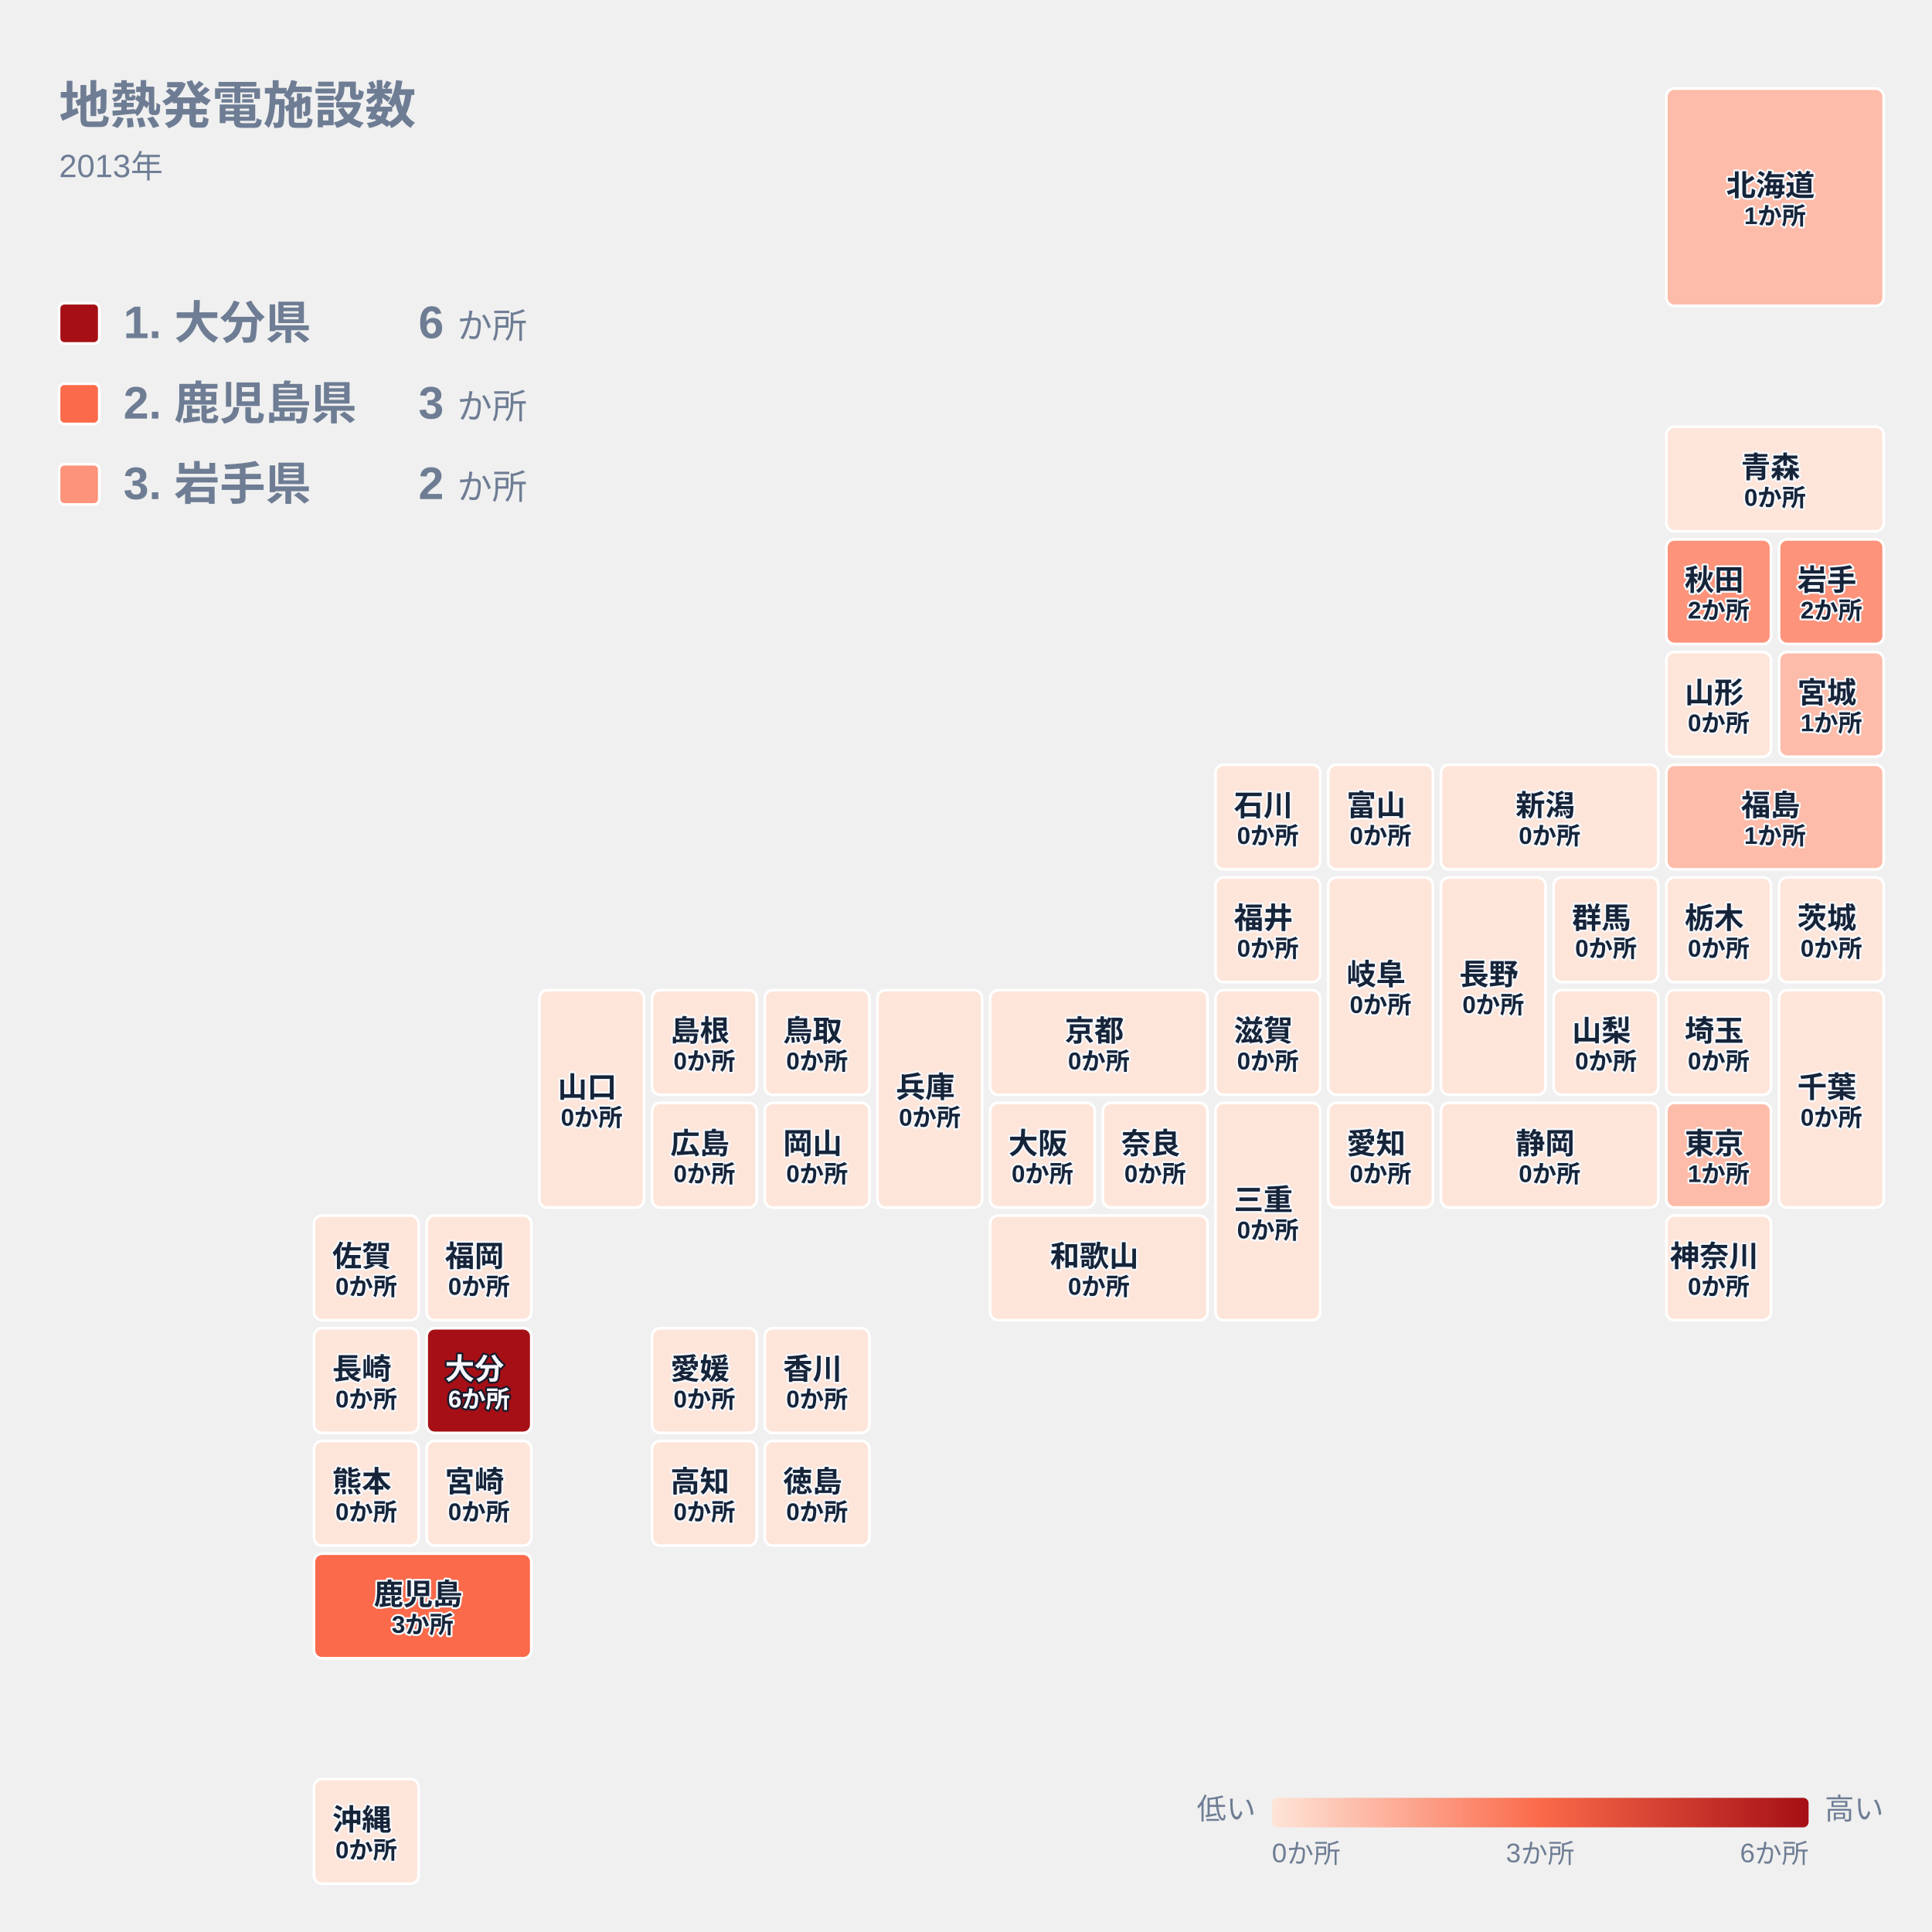
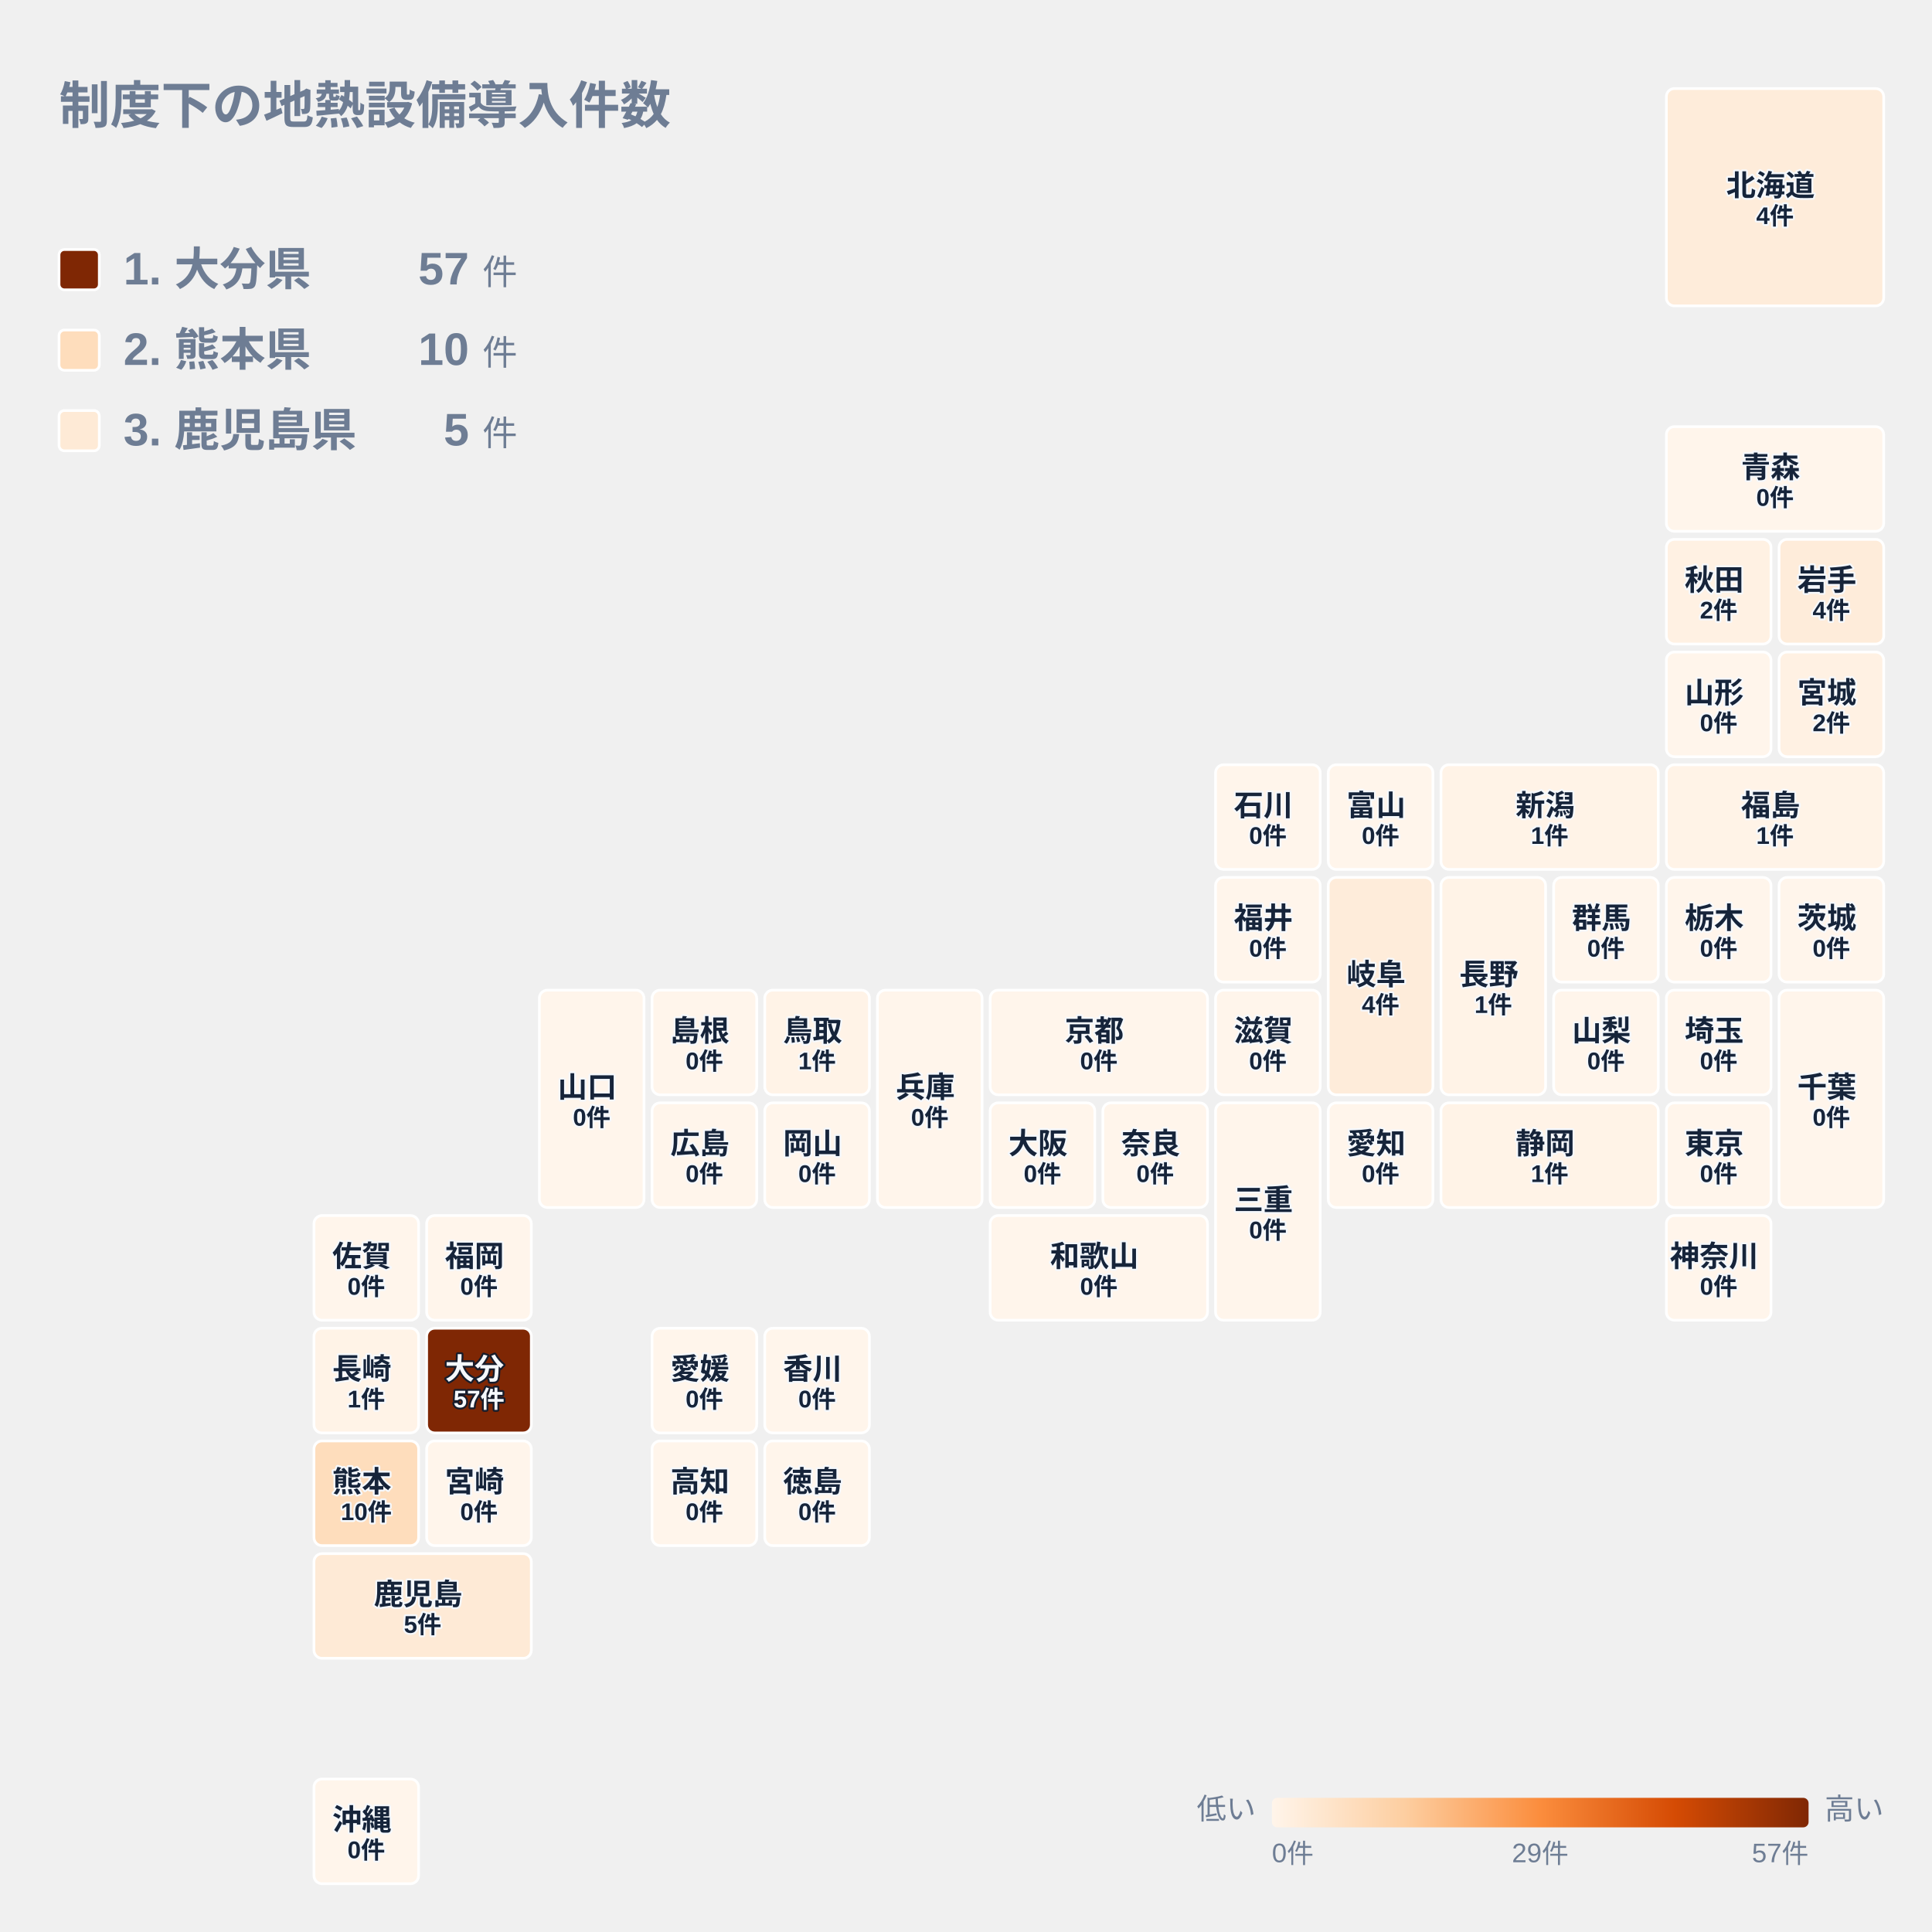
- <svg xmlns="http://www.w3.org/2000/svg" width="720" height="720" viewBox="0 0 720 720" role="img" aria-label="地熱発電施設数">
-   <text x="22" y="46" font-family="'Helvetica Neue', Arial, 'Hiragino Kaku Gothic ProN', sans-serif" font-size="19" font-weight="bold" fill="#6e7d94">地熱発電施設数</text>
-   <text x="22" y="66" font-family="'Helvetica Neue', Arial, 'Hiragino Kaku Gothic ProN', sans-serif" font-size="12" fill="#6e7d94">2013年</text>
-   <rect x="22" y="113" width="15" height="15" rx="2" fill="rgb(165,15,21)" stroke="#ffffff" stroke-width="1" />
-   <text x="46" y="126" font-family="'Helvetica Neue', Arial, 'Hiragino Kaku Gothic ProN', sans-serif" font-size="17" font-weight="600" fill="#6e7d94">1. 大分県</text>
-   <text x="165.4" y="126" font-family="'Helvetica Neue', Arial, 'Hiragino Kaku Gothic ProN', sans-serif" font-size="17" font-weight="700" fill="#6e7d94" text-anchor="end">6</text>
-   <text x="170.4" y="126" font-family="'Helvetica Neue', Arial, 'Hiragino Kaku Gothic ProN', sans-serif" font-size="13" fill="#6e7d94">か所</text>
-   <rect x="22" y="143" width="15" height="15" rx="2" fill="rgb(251,106,74)" stroke="#ffffff" stroke-width="1" />
-   <text x="46" y="156" font-family="'Helvetica Neue', Arial, 'Hiragino Kaku Gothic ProN', sans-serif" font-size="17" font-weight="600" fill="#6e7d94">2. 鹿児島県</text>
-   <text x="165.4" y="156" font-family="'Helvetica Neue', Arial, 'Hiragino Kaku Gothic ProN', sans-serif" font-size="17" font-weight="700" fill="#6e7d94" text-anchor="end">3</text>
-   <text x="170.4" y="156" font-family="'Helvetica Neue', Arial, 'Hiragino Kaku Gothic ProN', sans-serif" font-size="13" fill="#6e7d94">か所</text>
-   <rect x="22" y="173" width="15" height="15" rx="2" fill="rgb(252,147,122)" stroke="#ffffff" stroke-width="1" />
-   <text x="46" y="186" font-family="'Helvetica Neue', Arial, 'Hiragino Kaku Gothic ProN', sans-serif" font-size="17" font-weight="600" fill="#6e7d94">3. 岩手県</text>
-   <text x="165.4" y="186" font-family="'Helvetica Neue', Arial, 'Hiragino Kaku Gothic ProN', sans-serif" font-size="17" font-weight="700" fill="#6e7d94" text-anchor="end">2</text>
-   <text x="170.4" y="186" font-family="'Helvetica Neue', Arial, 'Hiragino Kaku Gothic ProN', sans-serif" font-size="13" fill="#6e7d94">か所</text>
-   <g aria-label="群馬県 0か所">
-     <rect x="579.0" y="327.0" width="39" height="39" rx="3" fill="rgb(254,229,217)" stroke="#ffffff" stroke-width="1" />
+ <svg xmlns="http://www.w3.org/2000/svg" width="720" height="720" viewBox="0 0 720 720" role="img" aria-label="制度下の地熱設備導入件数">
+   <text x="22" y="46" font-family="'Helvetica Neue', Arial, 'Hiragino Kaku Gothic ProN', sans-serif" font-size="19" font-weight="bold" fill="#6e7d94">制度下の地熱設備導入件数</text>
+   <rect x="22" y="93" width="15" height="15" rx="2" fill="rgb(127, 39, 4)" stroke="#ffffff" stroke-width="1" />
+   <text x="46" y="106" font-family="'Helvetica Neue', Arial, 'Hiragino Kaku Gothic ProN', sans-serif" font-size="17" font-weight="600" fill="#6e7d94">1. 大分県</text>
+   <text x="174.8" y="106" font-family="'Helvetica Neue', Arial, 'Hiragino Kaku Gothic ProN', sans-serif" font-size="17" font-weight="700" fill="#6e7d94" text-anchor="end">57</text>
+   <text x="179.8" y="106" font-family="'Helvetica Neue', Arial, 'Hiragino Kaku Gothic ProN', sans-serif" font-size="13" fill="#6e7d94">件</text>
+   <rect x="22" y="123" width="15" height="15" rx="2" fill="rgb(254, 221, 188)" stroke="#ffffff" stroke-width="1" />
+   <text x="46" y="136" font-family="'Helvetica Neue', Arial, 'Hiragino Kaku Gothic ProN', sans-serif" font-size="17" font-weight="600" fill="#6e7d94">2. 熊本県</text>
+   <text x="174.8" y="136" font-family="'Helvetica Neue', Arial, 'Hiragino Kaku Gothic ProN', sans-serif" font-size="17" font-weight="700" fill="#6e7d94" text-anchor="end">10</text>
+   <text x="179.8" y="136" font-family="'Helvetica Neue', Arial, 'Hiragino Kaku Gothic ProN', sans-serif" font-size="13" fill="#6e7d94">件</text>
+   <rect x="22" y="153" width="15" height="15" rx="2" fill="rgb(254, 234, 214)" stroke="#ffffff" stroke-width="1" />
+   <text x="46" y="166" font-family="'Helvetica Neue', Arial, 'Hiragino Kaku Gothic ProN', sans-serif" font-size="17" font-weight="600" fill="#6e7d94">3. 鹿児島県</text>
+   <text x="174.8" y="166" font-family="'Helvetica Neue', Arial, 'Hiragino Kaku Gothic ProN', sans-serif" font-size="17" font-weight="700" fill="#6e7d94" text-anchor="end">5</text>
+   <text x="179.8" y="166" font-family="'Helvetica Neue', Arial, 'Hiragino Kaku Gothic ProN', sans-serif" font-size="13" fill="#6e7d94">件</text>
+   <g aria-label="群馬県 0件">
+     <rect x="579.0" y="327.0" width="39" height="39" rx="3" fill="rgb(255, 245, 235)" stroke="#ffffff" stroke-width="1" />
    <text font-family="'Helvetica Neue', Arial, 'Hiragino Kaku Gothic ProN', sans-serif" fill="#16243a" text-anchor="middle" paint-order="stroke" stroke="#f5f8fc" stroke-width="1.4" stroke-linejoin="round">
      <tspan x="598.5" y="346.0" font-size="11" font-weight="700">群馬</tspan>
-       <tspan x="598.5" y="356.5" font-size="9" font-weight="600">0か所</tspan>
-     </text>
-   </g>
-   <g aria-label="埼玉県 0か所">
-     <rect x="621.0" y="369.0" width="39" height="39" rx="3" fill="rgb(254,229,217)" stroke="#ffffff" stroke-width="1" />
+       <tspan x="598.5" y="356.5" font-size="9" font-weight="600">0件</tspan>
+     </text>
+   </g>
+   <g aria-label="埼玉県 0件">
+     <rect x="621.0" y="369.0" width="39" height="39" rx="3" fill="rgb(255, 245, 235)" stroke="#ffffff" stroke-width="1" />
    <text font-family="'Helvetica Neue', Arial, 'Hiragino Kaku Gothic ProN', sans-serif" fill="#16243a" text-anchor="middle" paint-order="stroke" stroke="#f5f8fc" stroke-width="1.4" stroke-linejoin="round">
      <tspan x="640.5" y="388.0" font-size="11" font-weight="700">埼玉</tspan>
-       <tspan x="640.5" y="398.5" font-size="9" font-weight="600">0か所</tspan>
-     </text>
-   </g>
-   <g aria-label="千葉県 0か所">
-     <rect x="663.0" y="369.0" width="39" height="81" rx="3" fill="rgb(254,229,217)" stroke="#ffffff" stroke-width="1" />
+       <tspan x="640.5" y="398.5" font-size="9" font-weight="600">0件</tspan>
+     </text>
+   </g>
+   <g aria-label="千葉県 0件">
+     <rect x="663.0" y="369.0" width="39" height="81" rx="3" fill="rgb(255, 245, 235)" stroke="#ffffff" stroke-width="1" />
    <text font-family="'Helvetica Neue', Arial, 'Hiragino Kaku Gothic ProN', sans-serif" fill="#16243a" text-anchor="middle" paint-order="stroke" stroke="#f5f8fc" stroke-width="1.4" stroke-linejoin="round">
      <tspan x="682.5" y="409.0" font-size="11" font-weight="700">千葉</tspan>
-       <tspan x="682.5" y="419.5" font-size="9" font-weight="600">0か所</tspan>
-     </text>
-   </g>
-   <g aria-label="東京都 1か所">
-     <rect x="621.0" y="411.0" width="39" height="39" rx="3" fill="rgb(253,188,169)" stroke="#ffffff" stroke-width="1" />
+       <tspan x="682.5" y="419.5" font-size="9" font-weight="600">0件</tspan>
+     </text>
+   </g>
+   <g aria-label="東京都 0件">
+     <rect x="621.0" y="411.0" width="39" height="39" rx="3" fill="rgb(255, 245, 235)" stroke="#ffffff" stroke-width="1" />
    <text font-family="'Helvetica Neue', Arial, 'Hiragino Kaku Gothic ProN', sans-serif" fill="#16243a" text-anchor="middle" paint-order="stroke" stroke="#f5f8fc" stroke-width="1.4" stroke-linejoin="round">
      <tspan x="640.5" y="430.0" font-size="11" font-weight="700">東京</tspan>
-       <tspan x="640.5" y="440.5" font-size="9" font-weight="600">1か所</tspan>
-     </text>
-   </g>
-   <g aria-label="神奈川県 0か所">
-     <rect x="621.0" y="453.0" width="39" height="39" rx="3" fill="rgb(254,229,217)" stroke="#ffffff" stroke-width="1" />
+       <tspan x="640.5" y="440.5" font-size="9" font-weight="600">0件</tspan>
+     </text>
+   </g>
+   <g aria-label="神奈川県 0件">
+     <rect x="621.0" y="453.0" width="39" height="39" rx="3" fill="rgb(255, 245, 235)" stroke="#ffffff" stroke-width="1" />
    <text font-family="'Helvetica Neue', Arial, 'Hiragino Kaku Gothic ProN', sans-serif" fill="#16243a" text-anchor="middle" paint-order="stroke" stroke="#f5f8fc" stroke-width="1.4" stroke-linejoin="round">
      <tspan x="640.5" y="472.0" font-size="11" font-weight="700">神奈川</tspan>
-       <tspan x="640.5" y="482.5" font-size="9" font-weight="600">0か所</tspan>
-     </text>
-   </g>
-   <g aria-label="新潟県 0か所">
-     <rect x="537.0" y="285.0" width="81" height="39" rx="3" fill="rgb(254,229,217)" stroke="#ffffff" stroke-width="1" />
+       <tspan x="640.5" y="482.5" font-size="9" font-weight="600">0件</tspan>
+     </text>
+   </g>
+   <g aria-label="新潟県 1件">
+     <rect x="537.0" y="285.0" width="81" height="39" rx="3" fill="rgb(255, 243, 231)" stroke="#ffffff" stroke-width="1" />
    <text font-family="'Helvetica Neue', Arial, 'Hiragino Kaku Gothic ProN', sans-serif" fill="#16243a" text-anchor="middle" paint-order="stroke" stroke="#f5f8fc" stroke-width="1.4" stroke-linejoin="round">
      <tspan x="577.5" y="304.0" font-size="11" font-weight="700">新潟</tspan>
-       <tspan x="577.5" y="314.5" font-size="9" font-weight="600">0か所</tspan>
-     </text>
-   </g>
-   <g aria-label="富山県 0か所">
-     <rect x="495.0" y="285.0" width="39" height="39" rx="3" fill="rgb(254,229,217)" stroke="#ffffff" stroke-width="1" />
+       <tspan x="577.5" y="314.5" font-size="9" font-weight="600">1件</tspan>
+     </text>
+   </g>
+   <g aria-label="富山県 0件">
+     <rect x="495.0" y="285.0" width="39" height="39" rx="3" fill="rgb(255, 245, 235)" stroke="#ffffff" stroke-width="1" />
    <text font-family="'Helvetica Neue', Arial, 'Hiragino Kaku Gothic ProN', sans-serif" fill="#16243a" text-anchor="middle" paint-order="stroke" stroke="#f5f8fc" stroke-width="1.4" stroke-linejoin="round">
      <tspan x="514.5" y="304.0" font-size="11" font-weight="700">富山</tspan>
-       <tspan x="514.5" y="314.5" font-size="9" font-weight="600">0か所</tspan>
-     </text>
-   </g>
-   <g aria-label="石川県 0か所">
-     <rect x="453.0" y="285.0" width="39" height="39" rx="3" fill="rgb(254,229,217)" stroke="#ffffff" stroke-width="1" />
+       <tspan x="514.5" y="314.5" font-size="9" font-weight="600">0件</tspan>
+     </text>
+   </g>
+   <g aria-label="石川県 0件">
+     <rect x="453.0" y="285.0" width="39" height="39" rx="3" fill="rgb(255, 245, 235)" stroke="#ffffff" stroke-width="1" />
    <text font-family="'Helvetica Neue', Arial, 'Hiragino Kaku Gothic ProN', sans-serif" fill="#16243a" text-anchor="middle" paint-order="stroke" stroke="#f5f8fc" stroke-width="1.4" stroke-linejoin="round">
      <tspan x="472.5" y="304.0" font-size="11" font-weight="700">石川</tspan>
-       <tspan x="472.5" y="314.5" font-size="9" font-weight="600">0か所</tspan>
-     </text>
-   </g>
-   <g aria-label="福井県 0か所">
-     <rect x="453.0" y="327.0" width="39" height="39" rx="3" fill="rgb(254,229,217)" stroke="#ffffff" stroke-width="1" />
+       <tspan x="472.5" y="314.5" font-size="9" font-weight="600">0件</tspan>
+     </text>
+   </g>
+   <g aria-label="福井県 0件">
+     <rect x="453.0" y="327.0" width="39" height="39" rx="3" fill="rgb(255, 245, 235)" stroke="#ffffff" stroke-width="1" />
    <text font-family="'Helvetica Neue', Arial, 'Hiragino Kaku Gothic ProN', sans-serif" fill="#16243a" text-anchor="middle" paint-order="stroke" stroke="#f5f8fc" stroke-width="1.4" stroke-linejoin="round">
      <tspan x="472.5" y="346.0" font-size="11" font-weight="700">福井</tspan>
-       <tspan x="472.5" y="356.5" font-size="9" font-weight="600">0か所</tspan>
-     </text>
-   </g>
-   <g aria-label="山梨県 0か所">
-     <rect x="579.0" y="369.0" width="39" height="39" rx="3" fill="rgb(254,229,217)" stroke="#ffffff" stroke-width="1" />
+       <tspan x="472.5" y="356.5" font-size="9" font-weight="600">0件</tspan>
+     </text>
+   </g>
+   <g aria-label="山梨県 0件">
+     <rect x="579.0" y="369.0" width="39" height="39" rx="3" fill="rgb(255, 245, 235)" stroke="#ffffff" stroke-width="1" />
    <text font-family="'Helvetica Neue', Arial, 'Hiragino Kaku Gothic ProN', sans-serif" fill="#16243a" text-anchor="middle" paint-order="stroke" stroke="#f5f8fc" stroke-width="1.4" stroke-linejoin="round">
      <tspan x="598.5" y="388.0" font-size="11" font-weight="700">山梨</tspan>
-       <tspan x="598.5" y="398.5" font-size="9" font-weight="600">0か所</tspan>
-     </text>
-   </g>
-   <g aria-label="長野県 0か所">
-     <rect x="537.0" y="327.0" width="39" height="81" rx="3" fill="rgb(254,229,217)" stroke="#ffffff" stroke-width="1" />
+       <tspan x="598.5" y="398.5" font-size="9" font-weight="600">0件</tspan>
+     </text>
+   </g>
+   <g aria-label="長野県 1件">
+     <rect x="537.0" y="327.0" width="39" height="81" rx="3" fill="rgb(255, 243, 231)" stroke="#ffffff" stroke-width="1" />
    <text font-family="'Helvetica Neue', Arial, 'Hiragino Kaku Gothic ProN', sans-serif" fill="#16243a" text-anchor="middle" paint-order="stroke" stroke="#f5f8fc" stroke-width="1.4" stroke-linejoin="round">
      <tspan x="556.5" y="367.0" font-size="11" font-weight="700">長野</tspan>
-       <tspan x="556.5" y="377.5" font-size="9" font-weight="600">0か所</tspan>
-     </text>
-   </g>
-   <g aria-label="岐阜県 0か所">
-     <rect x="495.0" y="327.0" width="39" height="81" rx="3" fill="rgb(254,229,217)" stroke="#ffffff" stroke-width="1" />
+       <tspan x="556.5" y="377.5" font-size="9" font-weight="600">1件</tspan>
+     </text>
+   </g>
+   <g aria-label="岐阜県 4件">
+     <rect x="495.0" y="327.0" width="39" height="81" rx="3" fill="rgb(254, 236, 218)" stroke="#ffffff" stroke-width="1" />
    <text font-family="'Helvetica Neue', Arial, 'Hiragino Kaku Gothic ProN', sans-serif" fill="#16243a" text-anchor="middle" paint-order="stroke" stroke="#f5f8fc" stroke-width="1.4" stroke-linejoin="round">
      <tspan x="514.5" y="367.0" font-size="11" font-weight="700">岐阜</tspan>
-       <tspan x="514.5" y="377.5" font-size="9" font-weight="600">0か所</tspan>
-     </text>
-   </g>
-   <g aria-label="静岡県 0か所">
-     <rect x="537.0" y="411.0" width="81" height="39" rx="3" fill="rgb(254,229,217)" stroke="#ffffff" stroke-width="1" />
+       <tspan x="514.5" y="377.5" font-size="9" font-weight="600">4件</tspan>
+     </text>
+   </g>
+   <g aria-label="静岡県 1件">
+     <rect x="537.0" y="411.0" width="81" height="39" rx="3" fill="rgb(255, 243, 231)" stroke="#ffffff" stroke-width="1" />
    <text font-family="'Helvetica Neue', Arial, 'Hiragino Kaku Gothic ProN', sans-serif" fill="#16243a" text-anchor="middle" paint-order="stroke" stroke="#f5f8fc" stroke-width="1.4" stroke-linejoin="round">
      <tspan x="577.5" y="430.0" font-size="11" font-weight="700">静岡</tspan>
-       <tspan x="577.5" y="440.5" font-size="9" font-weight="600">0か所</tspan>
-     </text>
-   </g>
-   <g aria-label="愛知県 0か所">
-     <rect x="495.0" y="411.0" width="39" height="39" rx="3" fill="rgb(254,229,217)" stroke="#ffffff" stroke-width="1" />
+       <tspan x="577.5" y="440.5" font-size="9" font-weight="600">1件</tspan>
+     </text>
+   </g>
+   <g aria-label="愛知県 0件">
+     <rect x="495.0" y="411.0" width="39" height="39" rx="3" fill="rgb(255, 245, 235)" stroke="#ffffff" stroke-width="1" />
    <text font-family="'Helvetica Neue', Arial, 'Hiragino Kaku Gothic ProN', sans-serif" fill="#16243a" text-anchor="middle" paint-order="stroke" stroke="#f5f8fc" stroke-width="1.4" stroke-linejoin="round">
      <tspan x="514.5" y="430.0" font-size="11" font-weight="700">愛知</tspan>
-       <tspan x="514.5" y="440.5" font-size="9" font-weight="600">0か所</tspan>
-     </text>
-   </g>
-   <g aria-label="三重県 0か所">
-     <rect x="453.0" y="411.0" width="39" height="81" rx="3" fill="rgb(254,229,217)" stroke="#ffffff" stroke-width="1" />
+       <tspan x="514.5" y="440.5" font-size="9" font-weight="600">0件</tspan>
+     </text>
+   </g>
+   <g aria-label="三重県 0件">
+     <rect x="453.0" y="411.0" width="39" height="81" rx="3" fill="rgb(255, 245, 235)" stroke="#ffffff" stroke-width="1" />
    <text font-family="'Helvetica Neue', Arial, 'Hiragino Kaku Gothic ProN', sans-serif" fill="#16243a" text-anchor="middle" paint-order="stroke" stroke="#f5f8fc" stroke-width="1.4" stroke-linejoin="round">
      <tspan x="472.5" y="451.0" font-size="11" font-weight="700">三重</tspan>
-       <tspan x="472.5" y="461.5" font-size="9" font-weight="600">0か所</tspan>
-     </text>
-   </g>
-   <g aria-label="滋賀県 0か所">
-     <rect x="453.0" y="369.0" width="39" height="39" rx="3" fill="rgb(254,229,217)" stroke="#ffffff" stroke-width="1" />
+       <tspan x="472.5" y="461.5" font-size="9" font-weight="600">0件</tspan>
+     </text>
+   </g>
+   <g aria-label="滋賀県 0件">
+     <rect x="453.0" y="369.0" width="39" height="39" rx="3" fill="rgb(255, 245, 235)" stroke="#ffffff" stroke-width="1" />
    <text font-family="'Helvetica Neue', Arial, 'Hiragino Kaku Gothic ProN', sans-serif" fill="#16243a" text-anchor="middle" paint-order="stroke" stroke="#f5f8fc" stroke-width="1.4" stroke-linejoin="round">
      <tspan x="472.5" y="388.0" font-size="11" font-weight="700">滋賀</tspan>
-       <tspan x="472.5" y="398.5" font-size="9" font-weight="600">0か所</tspan>
-     </text>
-   </g>
-   <g aria-label="京都府 0か所">
-     <rect x="369.0" y="369.0" width="81" height="39" rx="3" fill="rgb(254,229,217)" stroke="#ffffff" stroke-width="1" />
+       <tspan x="472.5" y="398.5" font-size="9" font-weight="600">0件</tspan>
+     </text>
+   </g>
+   <g aria-label="京都府 0件">
+     <rect x="369.0" y="369.0" width="81" height="39" rx="3" fill="rgb(255, 245, 235)" stroke="#ffffff" stroke-width="1" />
    <text font-family="'Helvetica Neue', Arial, 'Hiragino Kaku Gothic ProN', sans-serif" fill="#16243a" text-anchor="middle" paint-order="stroke" stroke="#f5f8fc" stroke-width="1.4" stroke-linejoin="round">
      <tspan x="409.5" y="388.0" font-size="11" font-weight="700">京都</tspan>
-       <tspan x="409.5" y="398.5" font-size="9" font-weight="600">0か所</tspan>
-     </text>
-   </g>
-   <g aria-label="大阪府 0か所">
-     <rect x="369.0" y="411.0" width="39" height="39" rx="3" fill="rgb(254,229,217)" stroke="#ffffff" stroke-width="1" />
+       <tspan x="409.5" y="398.5" font-size="9" font-weight="600">0件</tspan>
+     </text>
+   </g>
+   <g aria-label="大阪府 0件">
+     <rect x="369.0" y="411.0" width="39" height="39" rx="3" fill="rgb(255, 245, 235)" stroke="#ffffff" stroke-width="1" />
    <text font-family="'Helvetica Neue', Arial, 'Hiragino Kaku Gothic ProN', sans-serif" fill="#16243a" text-anchor="middle" paint-order="stroke" stroke="#f5f8fc" stroke-width="1.4" stroke-linejoin="round">
      <tspan x="388.5" y="430.0" font-size="11" font-weight="700">大阪</tspan>
-       <tspan x="388.5" y="440.5" font-size="9" font-weight="600">0か所</tspan>
-     </text>
-   </g>
-   <g aria-label="兵庫県 0か所">
-     <rect x="327.0" y="369.0" width="39" height="81" rx="3" fill="rgb(254,229,217)" stroke="#ffffff" stroke-width="1" />
+       <tspan x="388.5" y="440.5" font-size="9" font-weight="600">0件</tspan>
+     </text>
+   </g>
+   <g aria-label="兵庫県 0件">
+     <rect x="327.0" y="369.0" width="39" height="81" rx="3" fill="rgb(255, 245, 235)" stroke="#ffffff" stroke-width="1" />
    <text font-family="'Helvetica Neue', Arial, 'Hiragino Kaku Gothic ProN', sans-serif" fill="#16243a" text-anchor="middle" paint-order="stroke" stroke="#f5f8fc" stroke-width="1.4" stroke-linejoin="round">
      <tspan x="346.5" y="409.0" font-size="11" font-weight="700">兵庫</tspan>
-       <tspan x="346.5" y="419.5" font-size="9" font-weight="600">0か所</tspan>
-     </text>
-   </g>
-   <g aria-label="奈良県 0か所">
-     <rect x="411.0" y="411.0" width="39" height="39" rx="3" fill="rgb(254,229,217)" stroke="#ffffff" stroke-width="1" />
+       <tspan x="346.5" y="419.5" font-size="9" font-weight="600">0件</tspan>
+     </text>
+   </g>
+   <g aria-label="奈良県 0件">
+     <rect x="411.0" y="411.0" width="39" height="39" rx="3" fill="rgb(255, 245, 235)" stroke="#ffffff" stroke-width="1" />
    <text font-family="'Helvetica Neue', Arial, 'Hiragino Kaku Gothic ProN', sans-serif" fill="#16243a" text-anchor="middle" paint-order="stroke" stroke="#f5f8fc" stroke-width="1.4" stroke-linejoin="round">
      <tspan x="430.5" y="430.0" font-size="11" font-weight="700">奈良</tspan>
-       <tspan x="430.5" y="440.5" font-size="9" font-weight="600">0か所</tspan>
-     </text>
-   </g>
-   <g aria-label="和歌山県 0か所">
-     <rect x="369.0" y="453.0" width="81" height="39" rx="3" fill="rgb(254,229,217)" stroke="#ffffff" stroke-width="1" />
+       <tspan x="430.5" y="440.5" font-size="9" font-weight="600">0件</tspan>
+     </text>
+   </g>
+   <g aria-label="和歌山県 0件">
+     <rect x="369.0" y="453.0" width="81" height="39" rx="3" fill="rgb(255, 245, 235)" stroke="#ffffff" stroke-width="1" />
    <text font-family="'Helvetica Neue', Arial, 'Hiragino Kaku Gothic ProN', sans-serif" fill="#16243a" text-anchor="middle" paint-order="stroke" stroke="#f5f8fc" stroke-width="1.4" stroke-linejoin="round">
      <tspan x="409.5" y="472.0" font-size="11" font-weight="700">和歌山</tspan>
-       <tspan x="409.5" y="482.5" font-size="9" font-weight="600">0か所</tspan>
-     </text>
-   </g>
-   <g aria-label="鳥取県 0か所">
-     <rect x="285.0" y="369.0" width="39" height="39" rx="3" fill="rgb(254,229,217)" stroke="#ffffff" stroke-width="1" />
+       <tspan x="409.5" y="482.5" font-size="9" font-weight="600">0件</tspan>
+     </text>
+   </g>
+   <g aria-label="鳥取県 1件">
+     <rect x="285.0" y="369.0" width="39" height="39" rx="3" fill="rgb(255, 243, 231)" stroke="#ffffff" stroke-width="1" />
    <text font-family="'Helvetica Neue', Arial, 'Hiragino Kaku Gothic ProN', sans-serif" fill="#16243a" text-anchor="middle" paint-order="stroke" stroke="#f5f8fc" stroke-width="1.4" stroke-linejoin="round">
      <tspan x="304.5" y="388.0" font-size="11" font-weight="700">鳥取</tspan>
-       <tspan x="304.5" y="398.5" font-size="9" font-weight="600">0か所</tspan>
-     </text>
-   </g>
-   <g aria-label="島根県 0か所">
-     <rect x="243.0" y="369.0" width="39" height="39" rx="3" fill="rgb(254,229,217)" stroke="#ffffff" stroke-width="1" />
+       <tspan x="304.5" y="398.5" font-size="9" font-weight="600">1件</tspan>
+     </text>
+   </g>
+   <g aria-label="島根県 0件">
+     <rect x="243.0" y="369.0" width="39" height="39" rx="3" fill="rgb(255, 245, 235)" stroke="#ffffff" stroke-width="1" />
    <text font-family="'Helvetica Neue', Arial, 'Hiragino Kaku Gothic ProN', sans-serif" fill="#16243a" text-anchor="middle" paint-order="stroke" stroke="#f5f8fc" stroke-width="1.4" stroke-linejoin="round">
      <tspan x="262.5" y="388.0" font-size="11" font-weight="700">島根</tspan>
-       <tspan x="262.5" y="398.5" font-size="9" font-weight="600">0か所</tspan>
-     </text>
-   </g>
-   <g aria-label="岡山県 0か所">
-     <rect x="285.0" y="411.0" width="39" height="39" rx="3" fill="rgb(254,229,217)" stroke="#ffffff" stroke-width="1" />
+       <tspan x="262.5" y="398.5" font-size="9" font-weight="600">0件</tspan>
+     </text>
+   </g>
+   <g aria-label="岡山県 0件">
+     <rect x="285.0" y="411.0" width="39" height="39" rx="3" fill="rgb(255, 245, 235)" stroke="#ffffff" stroke-width="1" />
    <text font-family="'Helvetica Neue', Arial, 'Hiragino Kaku Gothic ProN', sans-serif" fill="#16243a" text-anchor="middle" paint-order="stroke" stroke="#f5f8fc" stroke-width="1.4" stroke-linejoin="round">
      <tspan x="304.5" y="430.0" font-size="11" font-weight="700">岡山</tspan>
-       <tspan x="304.5" y="440.5" font-size="9" font-weight="600">0か所</tspan>
-     </text>
-   </g>
-   <g aria-label="広島県 0か所">
-     <rect x="243.0" y="411.0" width="39" height="39" rx="3" fill="rgb(254,229,217)" stroke="#ffffff" stroke-width="1" />
+       <tspan x="304.5" y="440.5" font-size="9" font-weight="600">0件</tspan>
+     </text>
+   </g>
+   <g aria-label="広島県 0件">
+     <rect x="243.0" y="411.0" width="39" height="39" rx="3" fill="rgb(255, 245, 235)" stroke="#ffffff" stroke-width="1" />
    <text font-family="'Helvetica Neue', Arial, 'Hiragino Kaku Gothic ProN', sans-serif" fill="#16243a" text-anchor="middle" paint-order="stroke" stroke="#f5f8fc" stroke-width="1.4" stroke-linejoin="round">
      <tspan x="262.5" y="430.0" font-size="11" font-weight="700">広島</tspan>
-       <tspan x="262.5" y="440.5" font-size="9" font-weight="600">0か所</tspan>
-     </text>
-   </g>
-   <g aria-label="山口県 0か所">
-     <rect x="201.0" y="369.0" width="39" height="81" rx="3" fill="rgb(254,229,217)" stroke="#ffffff" stroke-width="1" />
+       <tspan x="262.5" y="440.5" font-size="9" font-weight="600">0件</tspan>
+     </text>
+   </g>
+   <g aria-label="山口県 0件">
+     <rect x="201.0" y="369.0" width="39" height="81" rx="3" fill="rgb(255, 245, 235)" stroke="#ffffff" stroke-width="1" />
    <text font-family="'Helvetica Neue', Arial, 'Hiragino Kaku Gothic ProN', sans-serif" fill="#16243a" text-anchor="middle" paint-order="stroke" stroke="#f5f8fc" stroke-width="1.4" stroke-linejoin="round">
      <tspan x="220.5" y="409.0" font-size="11" font-weight="700">山口</tspan>
-       <tspan x="220.5" y="419.5" font-size="9" font-weight="600">0か所</tspan>
-     </text>
-   </g>
-   <g aria-label="徳島県 0か所">
-     <rect x="285.0" y="537.0" width="39" height="39" rx="3" fill="rgb(254,229,217)" stroke="#ffffff" stroke-width="1" />
+       <tspan x="220.5" y="419.5" font-size="9" font-weight="600">0件</tspan>
+     </text>
+   </g>
+   <g aria-label="徳島県 0件">
+     <rect x="285.0" y="537.0" width="39" height="39" rx="3" fill="rgb(255, 245, 235)" stroke="#ffffff" stroke-width="1" />
    <text font-family="'Helvetica Neue', Arial, 'Hiragino Kaku Gothic ProN', sans-serif" fill="#16243a" text-anchor="middle" paint-order="stroke" stroke="#f5f8fc" stroke-width="1.4" stroke-linejoin="round">
      <tspan x="304.5" y="556.0" font-size="11" font-weight="700">徳島</tspan>
-       <tspan x="304.5" y="566.5" font-size="9" font-weight="600">0か所</tspan>
-     </text>
-   </g>
-   <g aria-label="香川県 0か所">
-     <rect x="285.0" y="495.0" width="39" height="39" rx="3" fill="rgb(254,229,217)" stroke="#ffffff" stroke-width="1" />
+       <tspan x="304.5" y="566.5" font-size="9" font-weight="600">0件</tspan>
+     </text>
+   </g>
+   <g aria-label="香川県 0件">
+     <rect x="285.0" y="495.0" width="39" height="39" rx="3" fill="rgb(255, 245, 235)" stroke="#ffffff" stroke-width="1" />
    <text font-family="'Helvetica Neue', Arial, 'Hiragino Kaku Gothic ProN', sans-serif" fill="#16243a" text-anchor="middle" paint-order="stroke" stroke="#f5f8fc" stroke-width="1.4" stroke-linejoin="round">
      <tspan x="304.5" y="514.0" font-size="11" font-weight="700">香川</tspan>
-       <tspan x="304.5" y="524.5" font-size="9" font-weight="600">0か所</tspan>
-     </text>
-   </g>
-   <g aria-label="愛媛県 0か所">
-     <rect x="243.0" y="495.0" width="39" height="39" rx="3" fill="rgb(254,229,217)" stroke="#ffffff" stroke-width="1" />
+       <tspan x="304.5" y="524.5" font-size="9" font-weight="600">0件</tspan>
+     </text>
+   </g>
+   <g aria-label="愛媛県 0件">
+     <rect x="243.0" y="495.0" width="39" height="39" rx="3" fill="rgb(255, 245, 235)" stroke="#ffffff" stroke-width="1" />
    <text font-family="'Helvetica Neue', Arial, 'Hiragino Kaku Gothic ProN', sans-serif" fill="#16243a" text-anchor="middle" paint-order="stroke" stroke="#f5f8fc" stroke-width="1.4" stroke-linejoin="round">
      <tspan x="262.5" y="514.0" font-size="11" font-weight="700">愛媛</tspan>
-       <tspan x="262.5" y="524.5" font-size="9" font-weight="600">0か所</tspan>
-     </text>
-   </g>
-   <g aria-label="高知県 0か所">
-     <rect x="243.0" y="537.0" width="39" height="39" rx="3" fill="rgb(254,229,217)" stroke="#ffffff" stroke-width="1" />
+       <tspan x="262.5" y="524.5" font-size="9" font-weight="600">0件</tspan>
+     </text>
+   </g>
+   <g aria-label="高知県 0件">
+     <rect x="243.0" y="537.0" width="39" height="39" rx="3" fill="rgb(255, 245, 235)" stroke="#ffffff" stroke-width="1" />
    <text font-family="'Helvetica Neue', Arial, 'Hiragino Kaku Gothic ProN', sans-serif" fill="#16243a" text-anchor="middle" paint-order="stroke" stroke="#f5f8fc" stroke-width="1.4" stroke-linejoin="round">
      <tspan x="262.5" y="556.0" font-size="11" font-weight="700">高知</tspan>
-       <tspan x="262.5" y="566.5" font-size="9" font-weight="600">0か所</tspan>
-     </text>
-   </g>
-   <g aria-label="福岡県 0か所">
-     <rect x="159.0" y="453.0" width="39" height="39" rx="3" fill="rgb(254,229,217)" stroke="#ffffff" stroke-width="1" />
+       <tspan x="262.5" y="566.5" font-size="9" font-weight="600">0件</tspan>
+     </text>
+   </g>
+   <g aria-label="福岡県 0件">
+     <rect x="159.0" y="453.0" width="39" height="39" rx="3" fill="rgb(255, 245, 235)" stroke="#ffffff" stroke-width="1" />
    <text font-family="'Helvetica Neue', Arial, 'Hiragino Kaku Gothic ProN', sans-serif" fill="#16243a" text-anchor="middle" paint-order="stroke" stroke="#f5f8fc" stroke-width="1.4" stroke-linejoin="round">
      <tspan x="178.5" y="472.0" font-size="11" font-weight="700">福岡</tspan>
-       <tspan x="178.5" y="482.5" font-size="9" font-weight="600">0か所</tspan>
-     </text>
-   </g>
-   <g aria-label="佐賀県 0か所">
-     <rect x="117.0" y="453.0" width="39" height="39" rx="3" fill="rgb(254,229,217)" stroke="#ffffff" stroke-width="1" />
+       <tspan x="178.5" y="482.5" font-size="9" font-weight="600">0件</tspan>
+     </text>
+   </g>
+   <g aria-label="佐賀県 0件">
+     <rect x="117.0" y="453.0" width="39" height="39" rx="3" fill="rgb(255, 245, 235)" stroke="#ffffff" stroke-width="1" />
    <text font-family="'Helvetica Neue', Arial, 'Hiragino Kaku Gothic ProN', sans-serif" fill="#16243a" text-anchor="middle" paint-order="stroke" stroke="#f5f8fc" stroke-width="1.4" stroke-linejoin="round">
      <tspan x="136.5" y="472.0" font-size="11" font-weight="700">佐賀</tspan>
-       <tspan x="136.5" y="482.5" font-size="9" font-weight="600">0か所</tspan>
-     </text>
-   </g>
-   <g aria-label="長崎県 0か所">
-     <rect x="117.0" y="495.0" width="39" height="39" rx="3" fill="rgb(254,229,217)" stroke="#ffffff" stroke-width="1" />
+       <tspan x="136.5" y="482.5" font-size="9" font-weight="600">0件</tspan>
+     </text>
+   </g>
+   <g aria-label="長崎県 1件">
+     <rect x="117.0" y="495.0" width="39" height="39" rx="3" fill="rgb(255, 243, 231)" stroke="#ffffff" stroke-width="1" />
    <text font-family="'Helvetica Neue', Arial, 'Hiragino Kaku Gothic ProN', sans-serif" fill="#16243a" text-anchor="middle" paint-order="stroke" stroke="#f5f8fc" stroke-width="1.4" stroke-linejoin="round">
      <tspan x="136.5" y="514.0" font-size="11" font-weight="700">長崎</tspan>
-       <tspan x="136.5" y="524.5" font-size="9" font-weight="600">0か所</tspan>
-     </text>
-   </g>
-   <g aria-label="熊本県 0か所">
-     <rect x="117.0" y="537.0" width="39" height="39" rx="3" fill="rgb(254,229,217)" stroke="#ffffff" stroke-width="1" />
+       <tspan x="136.5" y="524.5" font-size="9" font-weight="600">1件</tspan>
+     </text>
+   </g>
+   <g aria-label="熊本県 10件">
+     <rect x="117.0" y="537.0" width="39" height="39" rx="3" fill="rgb(254, 221, 188)" stroke="#ffffff" stroke-width="1" />
    <text font-family="'Helvetica Neue', Arial, 'Hiragino Kaku Gothic ProN', sans-serif" fill="#16243a" text-anchor="middle" paint-order="stroke" stroke="#f5f8fc" stroke-width="1.4" stroke-linejoin="round">
      <tspan x="136.5" y="556.0" font-size="11" font-weight="700">熊本</tspan>
-       <tspan x="136.5" y="566.5" font-size="9" font-weight="600">0か所</tspan>
-     </text>
-   </g>
-   <g aria-label="大分県 6か所">
-     <rect x="159.0" y="495.0" width="39" height="39" rx="3" fill="rgb(165,15,21)" stroke="#ffffff" stroke-width="1" />
+       <tspan x="136.5" y="566.5" font-size="9" font-weight="600">10件</tspan>
+     </text>
+   </g>
+   <g aria-label="大分県 57件">
+     <rect x="159.0" y="495.0" width="39" height="39" rx="3" fill="rgb(127, 39, 4)" stroke="#ffffff" stroke-width="1" />
    <text font-family="'Helvetica Neue', Arial, 'Hiragino Kaku Gothic ProN', sans-serif" fill="#f5f8fc" text-anchor="middle" paint-order="stroke" stroke="rgba(16,28,46,.92)" stroke-width="1.4" stroke-linejoin="round">
      <tspan x="178.5" y="514.0" font-size="11" font-weight="700">大分</tspan>
-       <tspan x="178.5" y="524.5" font-size="9" font-weight="600">6か所</tspan>
-     </text>
-   </g>
-   <g aria-label="宮崎県 0か所">
-     <rect x="159.0" y="537.0" width="39" height="39" rx="3" fill="rgb(254,229,217)" stroke="#ffffff" stroke-width="1" />
+       <tspan x="178.5" y="524.5" font-size="9" font-weight="600">57件</tspan>
+     </text>
+   </g>
+   <g aria-label="宮崎県 0件">
+     <rect x="159.0" y="537.0" width="39" height="39" rx="3" fill="rgb(255, 245, 235)" stroke="#ffffff" stroke-width="1" />
    <text font-family="'Helvetica Neue', Arial, 'Hiragino Kaku Gothic ProN', sans-serif" fill="#16243a" text-anchor="middle" paint-order="stroke" stroke="#f5f8fc" stroke-width="1.4" stroke-linejoin="round">
      <tspan x="178.5" y="556.0" font-size="11" font-weight="700">宮崎</tspan>
-       <tspan x="178.5" y="566.5" font-size="9" font-weight="600">0か所</tspan>
-     </text>
-   </g>
-   <g aria-label="鹿児島県 3か所">
-     <rect x="117.0" y="579.0" width="81" height="39" rx="3" fill="rgb(251,106,74)" stroke="#ffffff" stroke-width="1" />
+       <tspan x="178.5" y="566.5" font-size="9" font-weight="600">0件</tspan>
+     </text>
+   </g>
+   <g aria-label="鹿児島県 5件">
+     <rect x="117.0" y="579.0" width="81" height="39" rx="3" fill="rgb(254, 234, 214)" stroke="#ffffff" stroke-width="1" />
    <text font-family="'Helvetica Neue', Arial, 'Hiragino Kaku Gothic ProN', sans-serif" fill="#16243a" text-anchor="middle" paint-order="stroke" stroke="#f5f8fc" stroke-width="1.4" stroke-linejoin="round">
      <tspan x="157.5" y="598.0" font-size="11" font-weight="700">鹿児島</tspan>
-       <tspan x="157.5" y="608.5" font-size="9" font-weight="600">3か所</tspan>
-     </text>
-   </g>
-   <g aria-label="沖縄県 0か所">
-     <rect x="117.0" y="663.0" width="39" height="39" rx="3" fill="rgb(254,229,217)" stroke="#ffffff" stroke-width="1" />
+       <tspan x="157.5" y="608.5" font-size="9" font-weight="600">5件</tspan>
+     </text>
+   </g>
+   <g aria-label="沖縄県 0件">
+     <rect x="117.0" y="663.0" width="39" height="39" rx="3" fill="rgb(255, 245, 235)" stroke="#ffffff" stroke-width="1" />
    <text font-family="'Helvetica Neue', Arial, 'Hiragino Kaku Gothic ProN', sans-serif" fill="#16243a" text-anchor="middle" paint-order="stroke" stroke="#f5f8fc" stroke-width="1.4" stroke-linejoin="round">
      <tspan x="136.5" y="682.0" font-size="11" font-weight="700">沖縄</tspan>
-       <tspan x="136.5" y="692.5" font-size="9" font-weight="600">0か所</tspan>
-     </text>
-   </g>
-   <g aria-label="北海道 1か所">
-     <rect x="621.0" y="33.0" width="81" height="81" rx="3" fill="rgb(253,188,169)" stroke="#ffffff" stroke-width="1" />
+       <tspan x="136.5" y="692.5" font-size="9" font-weight="600">0件</tspan>
+     </text>
+   </g>
+   <g aria-label="北海道 4件">
+     <rect x="621.0" y="33.0" width="81" height="81" rx="3" fill="rgb(254, 236, 218)" stroke="#ffffff" stroke-width="1" />
    <text font-family="'Helvetica Neue', Arial, 'Hiragino Kaku Gothic ProN', sans-serif" fill="#16243a" text-anchor="middle" paint-order="stroke" stroke="#f5f8fc" stroke-width="1.4" stroke-linejoin="round">
      <tspan x="661.5" y="73.0" font-size="11" font-weight="700">北海道</tspan>
-       <tspan x="661.5" y="83.5" font-size="9" font-weight="600">1か所</tspan>
-     </text>
-   </g>
-   <g aria-label="青森県 0か所">
-     <rect x="621.0" y="159.0" width="81" height="39" rx="3" fill="rgb(254,229,217)" stroke="#ffffff" stroke-width="1" />
+       <tspan x="661.5" y="83.5" font-size="9" font-weight="600">4件</tspan>
+     </text>
+   </g>
+   <g aria-label="青森県 0件">
+     <rect x="621.0" y="159.0" width="81" height="39" rx="3" fill="rgb(255, 245, 235)" stroke="#ffffff" stroke-width="1" />
    <text font-family="'Helvetica Neue', Arial, 'Hiragino Kaku Gothic ProN', sans-serif" fill="#16243a" text-anchor="middle" paint-order="stroke" stroke="#f5f8fc" stroke-width="1.4" stroke-linejoin="round">
      <tspan x="661.5" y="178.0" font-size="11" font-weight="700">青森</tspan>
-       <tspan x="661.5" y="188.5" font-size="9" font-weight="600">0か所</tspan>
-     </text>
-   </g>
-   <g aria-label="岩手県 2か所">
-     <rect x="663.0" y="201.0" width="39" height="39" rx="3" fill="rgb(252,147,122)" stroke="#ffffff" stroke-width="1" />
+       <tspan x="661.5" y="188.5" font-size="9" font-weight="600">0件</tspan>
+     </text>
+   </g>
+   <g aria-label="岩手県 4件">
+     <rect x="663.0" y="201.0" width="39" height="39" rx="3" fill="rgb(254, 236, 218)" stroke="#ffffff" stroke-width="1" />
    <text font-family="'Helvetica Neue', Arial, 'Hiragino Kaku Gothic ProN', sans-serif" fill="#16243a" text-anchor="middle" paint-order="stroke" stroke="#f5f8fc" stroke-width="1.4" stroke-linejoin="round">
      <tspan x="682.5" y="220.0" font-size="11" font-weight="700">岩手</tspan>
-       <tspan x="682.5" y="230.5" font-size="9" font-weight="600">2か所</tspan>
-     </text>
-   </g>
-   <g aria-label="宮城県 1か所">
-     <rect x="663.0" y="243.0" width="39" height="39" rx="3" fill="rgb(253,188,169)" stroke="#ffffff" stroke-width="1" />
+       <tspan x="682.5" y="230.5" font-size="9" font-weight="600">4件</tspan>
+     </text>
+   </g>
+   <g aria-label="宮城県 2件">
+     <rect x="663.0" y="243.0" width="39" height="39" rx="3" fill="rgb(255, 241, 227)" stroke="#ffffff" stroke-width="1" />
    <text font-family="'Helvetica Neue', Arial, 'Hiragino Kaku Gothic ProN', sans-serif" fill="#16243a" text-anchor="middle" paint-order="stroke" stroke="#f5f8fc" stroke-width="1.4" stroke-linejoin="round">
      <tspan x="682.5" y="262.0" font-size="11" font-weight="700">宮城</tspan>
-       <tspan x="682.5" y="272.5" font-size="9" font-weight="600">1か所</tspan>
-     </text>
-   </g>
-   <g aria-label="秋田県 2か所">
-     <rect x="621.0" y="201.0" width="39" height="39" rx="3" fill="rgb(252,147,122)" stroke="#ffffff" stroke-width="1" />
+       <tspan x="682.5" y="272.5" font-size="9" font-weight="600">2件</tspan>
+     </text>
+   </g>
+   <g aria-label="秋田県 2件">
+     <rect x="621.0" y="201.0" width="39" height="39" rx="3" fill="rgb(255, 241, 227)" stroke="#ffffff" stroke-width="1" />
    <text font-family="'Helvetica Neue', Arial, 'Hiragino Kaku Gothic ProN', sans-serif" fill="#16243a" text-anchor="middle" paint-order="stroke" stroke="#f5f8fc" stroke-width="1.4" stroke-linejoin="round">
      <tspan x="640.5" y="220.0" font-size="11" font-weight="700">秋田</tspan>
-       <tspan x="640.5" y="230.5" font-size="9" font-weight="600">2か所</tspan>
-     </text>
-   </g>
-   <g aria-label="山形県 0か所">
-     <rect x="621.0" y="243.0" width="39" height="39" rx="3" fill="rgb(254,229,217)" stroke="#ffffff" stroke-width="1" />
+       <tspan x="640.5" y="230.5" font-size="9" font-weight="600">2件</tspan>
+     </text>
+   </g>
+   <g aria-label="山形県 0件">
+     <rect x="621.0" y="243.0" width="39" height="39" rx="3" fill="rgb(255, 245, 235)" stroke="#ffffff" stroke-width="1" />
    <text font-family="'Helvetica Neue', Arial, 'Hiragino Kaku Gothic ProN', sans-serif" fill="#16243a" text-anchor="middle" paint-order="stroke" stroke="#f5f8fc" stroke-width="1.4" stroke-linejoin="round">
      <tspan x="640.5" y="262.0" font-size="11" font-weight="700">山形</tspan>
-       <tspan x="640.5" y="272.5" font-size="9" font-weight="600">0か所</tspan>
-     </text>
-   </g>
-   <g aria-label="福島県 1か所">
-     <rect x="621.0" y="285.0" width="81" height="39" rx="3" fill="rgb(253,188,169)" stroke="#ffffff" stroke-width="1" />
+       <tspan x="640.5" y="272.5" font-size="9" font-weight="600">0件</tspan>
+     </text>
+   </g>
+   <g aria-label="福島県 1件">
+     <rect x="621.0" y="285.0" width="81" height="39" rx="3" fill="rgb(255, 243, 231)" stroke="#ffffff" stroke-width="1" />
    <text font-family="'Helvetica Neue', Arial, 'Hiragino Kaku Gothic ProN', sans-serif" fill="#16243a" text-anchor="middle" paint-order="stroke" stroke="#f5f8fc" stroke-width="1.4" stroke-linejoin="round">
      <tspan x="661.5" y="304.0" font-size="11" font-weight="700">福島</tspan>
-       <tspan x="661.5" y="314.5" font-size="9" font-weight="600">1か所</tspan>
-     </text>
-   </g>
-   <g aria-label="茨城県 0か所">
-     <rect x="663.0" y="327.0" width="39" height="39" rx="3" fill="rgb(254,229,217)" stroke="#ffffff" stroke-width="1" />
+       <tspan x="661.5" y="314.5" font-size="9" font-weight="600">1件</tspan>
+     </text>
+   </g>
+   <g aria-label="茨城県 0件">
+     <rect x="663.0" y="327.0" width="39" height="39" rx="3" fill="rgb(255, 245, 235)" stroke="#ffffff" stroke-width="1" />
    <text font-family="'Helvetica Neue', Arial, 'Hiragino Kaku Gothic ProN', sans-serif" fill="#16243a" text-anchor="middle" paint-order="stroke" stroke="#f5f8fc" stroke-width="1.4" stroke-linejoin="round">
      <tspan x="682.5" y="346.0" font-size="11" font-weight="700">茨城</tspan>
-       <tspan x="682.5" y="356.5" font-size="9" font-weight="600">0か所</tspan>
-     </text>
-   </g>
-   <g aria-label="栃木県 0か所">
-     <rect x="621.0" y="327.0" width="39" height="39" rx="3" fill="rgb(254,229,217)" stroke="#ffffff" stroke-width="1" />
+       <tspan x="682.5" y="356.5" font-size="9" font-weight="600">0件</tspan>
+     </text>
+   </g>
+   <g aria-label="栃木県 0件">
+     <rect x="621.0" y="327.0" width="39" height="39" rx="3" fill="rgb(255, 245, 235)" stroke="#ffffff" stroke-width="1" />
    <text font-family="'Helvetica Neue', Arial, 'Hiragino Kaku Gothic ProN', sans-serif" fill="#16243a" text-anchor="middle" paint-order="stroke" stroke="#f5f8fc" stroke-width="1.4" stroke-linejoin="round">
      <tspan x="640.5" y="346.0" font-size="11" font-weight="700">栃木</tspan>
-       <tspan x="640.5" y="356.5" font-size="9" font-weight="600">0か所</tspan>
+       <tspan x="640.5" y="356.5" font-size="9" font-weight="600">0件</tspan>
    </text>
  </g>
  <defs>
    <linearGradient id="choropleth-lg" x1="0" x2="1">
-       <stop offset="0%" stop-color="#fee5d9" />
-       <stop offset="50%" stop-color="#fb6a4a" />
-       <stop offset="100%" stop-color="#a50f15" />
+       <stop offset="0%" stop-color="rgb(255, 245, 235)" />
+       <stop offset="25%" stop-color="rgb(253, 206, 160)" />
+       <stop offset="50%" stop-color="rgb(251, 141, 61)" />
+       <stop offset="75%" stop-color="rgb(213, 75, 4)" />
+       <stop offset="100%" stop-color="rgb(127, 39, 4)" />
    </linearGradient>
    <filter id="txt-halo-dark" x="-40%" y="-40%" width="180%" height="180%">
      <feDropShadow dx="0" dy="0" stdDeviation="1.3" flood-color="#000000" flood-opacity="0.7" />
    </filter>
  </defs>
  <text x="468" y="678" font-family="'Helvetica Neue', Arial, 'Hiragino Kaku Gothic ProN', sans-serif" font-size="11" fill="#6e7d94" text-anchor="end">低い</text>
  <rect x="474" y="670" width="200" height="11" rx="2" fill="url(#choropleth-lg)" />
  <text x="680" y="678" font-family="'Helvetica Neue', Arial, 'Hiragino Kaku Gothic ProN', sans-serif" font-size="11" fill="#6e7d94">高い</text>
-   <text x="474" y="694" font-family="'Helvetica Neue', Arial, 'Hiragino Kaku Gothic ProN', sans-serif" font-size="10" fill="#6e7d94">0か所</text>
-   <text x="574" y="694" font-family="'Helvetica Neue', Arial, 'Hiragino Kaku Gothic ProN', sans-serif" font-size="10" fill="#6e7d94" text-anchor="middle">3か所</text>
-   <text x="674" y="694" font-family="'Helvetica Neue', Arial, 'Hiragino Kaku Gothic ProN', sans-serif" font-size="10" fill="#6e7d94" text-anchor="end">6か所</text>
+   <text x="474" y="694" font-family="'Helvetica Neue', Arial, 'Hiragino Kaku Gothic ProN', sans-serif" font-size="10" fill="#6e7d94">0件</text>
+   <text x="574" y="694" font-family="'Helvetica Neue', Arial, 'Hiragino Kaku Gothic ProN', sans-serif" font-size="10" fill="#6e7d94" text-anchor="middle">29件</text>
+   <text x="674" y="694" font-family="'Helvetica Neue', Arial, 'Hiragino Kaku Gothic ProN', sans-serif" font-size="10" fill="#6e7d94" text-anchor="end">57件</text>
</svg>
